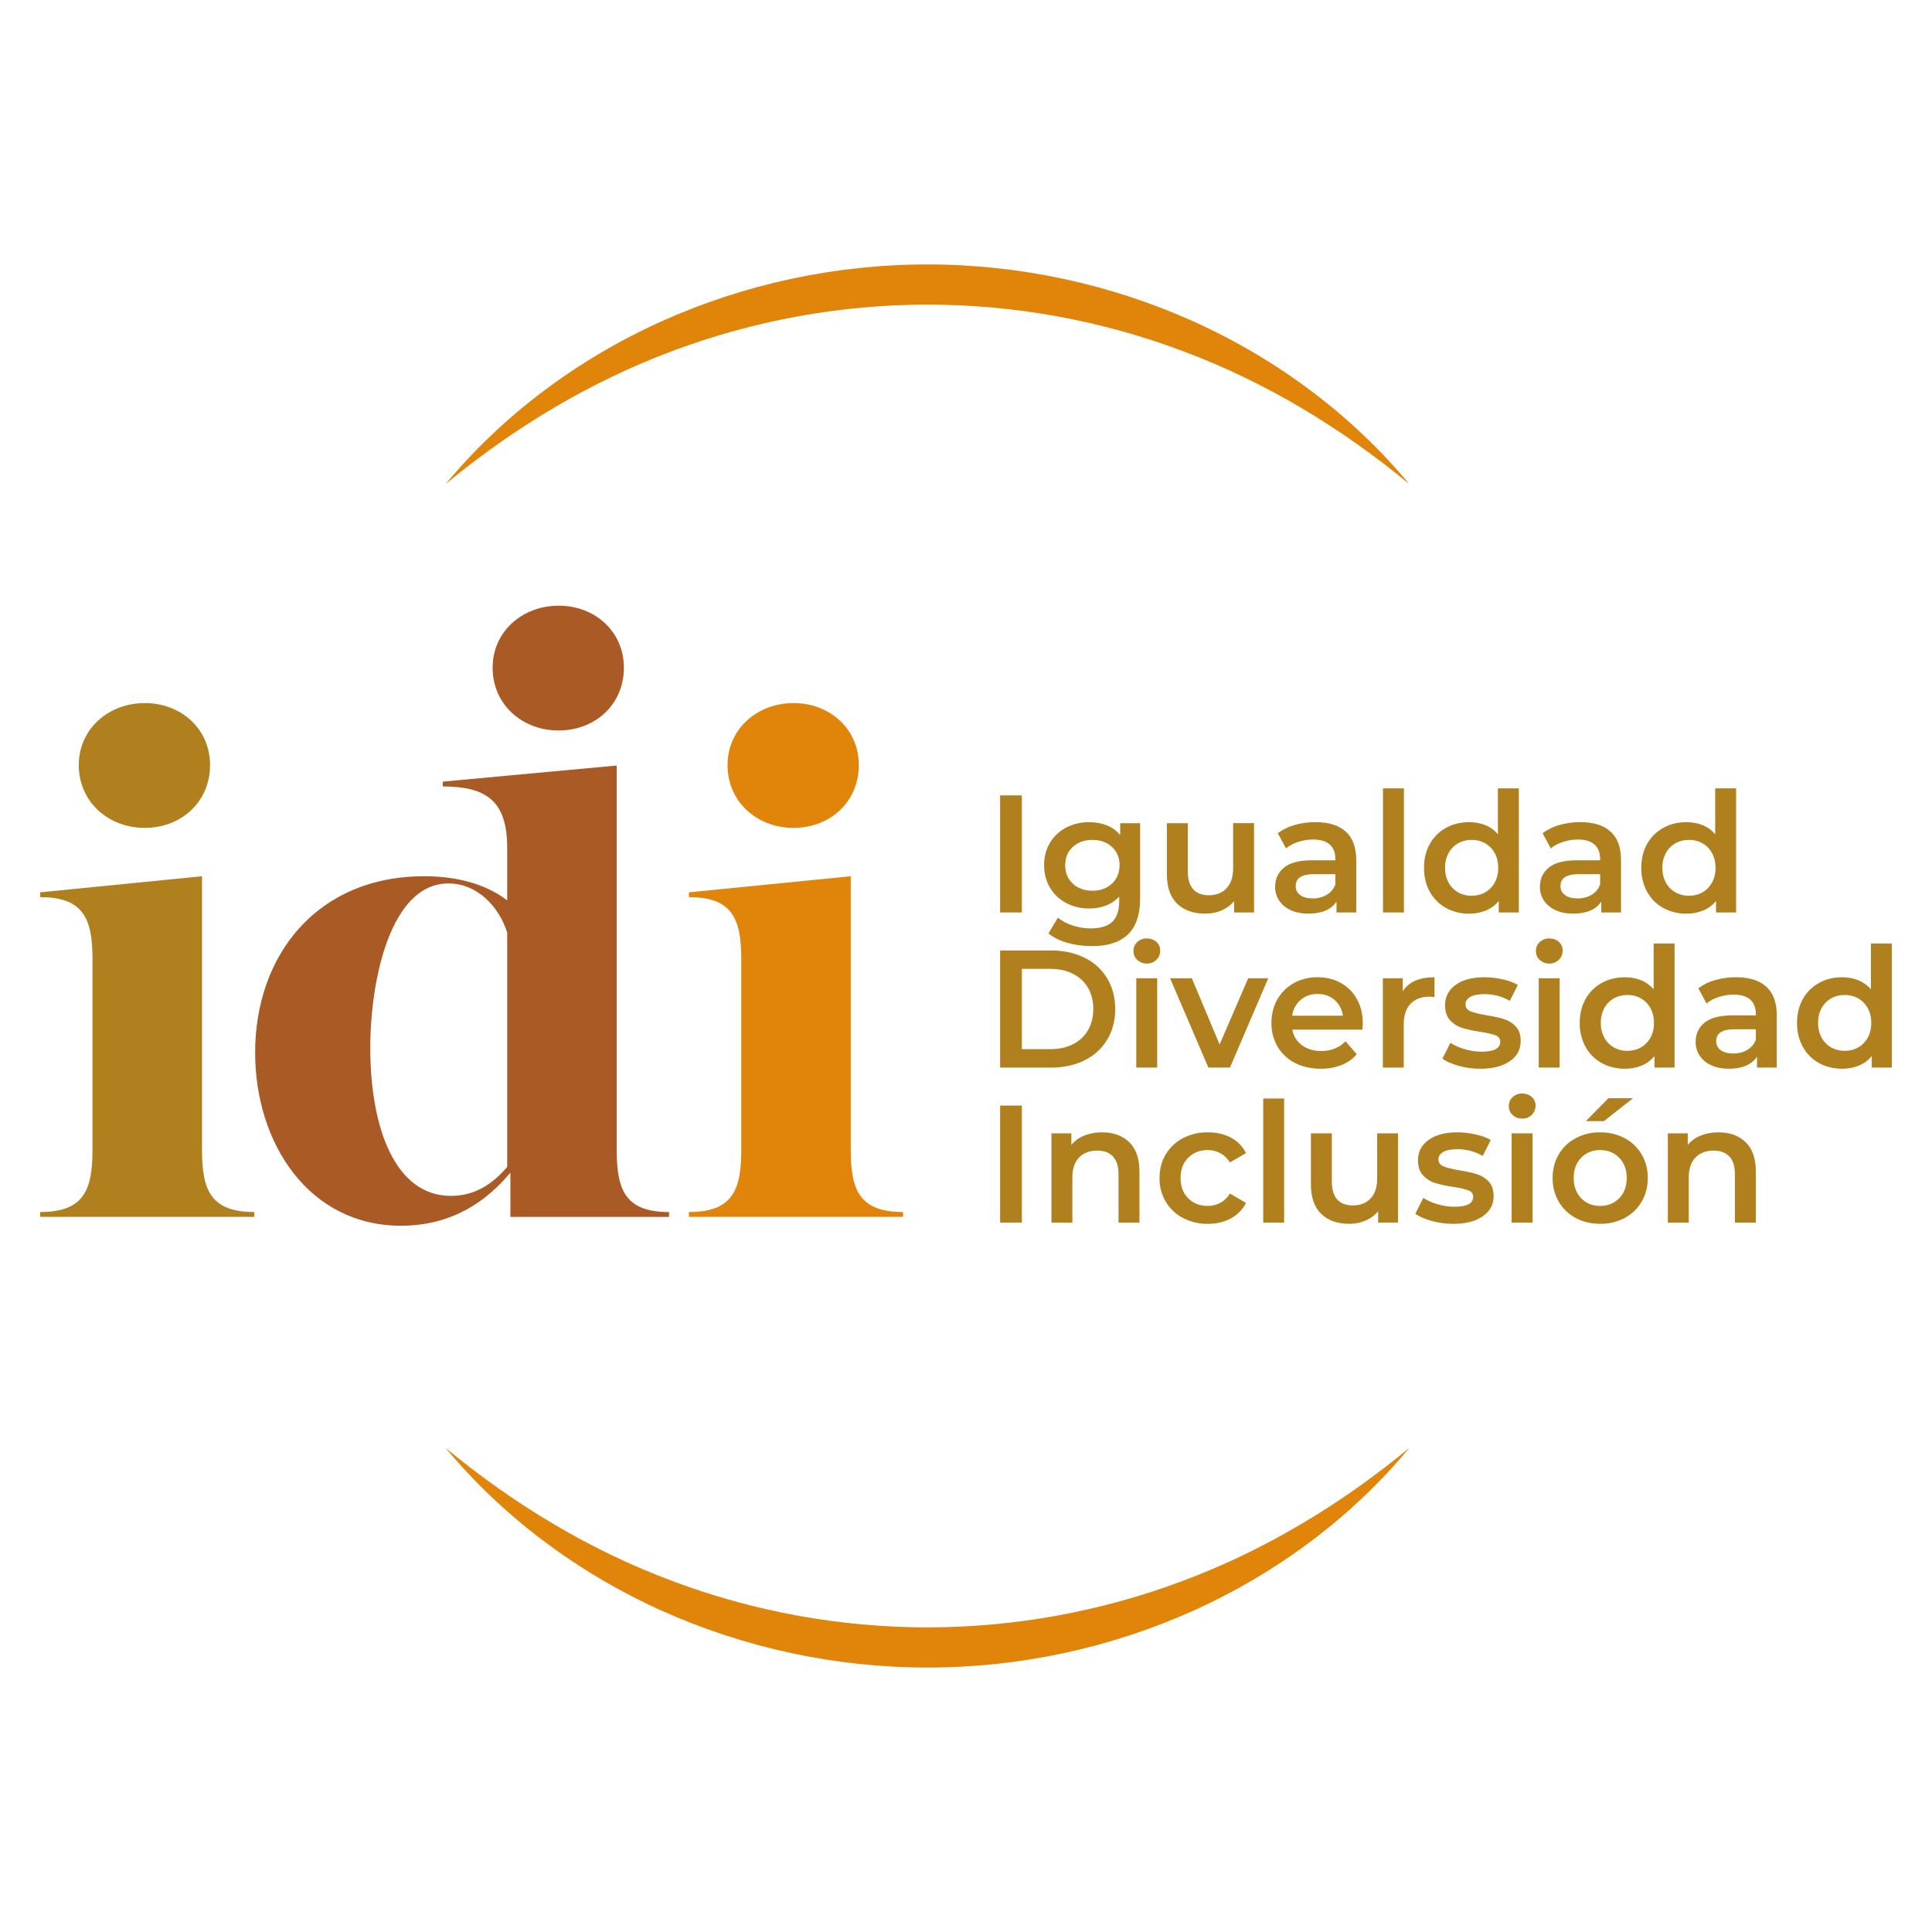
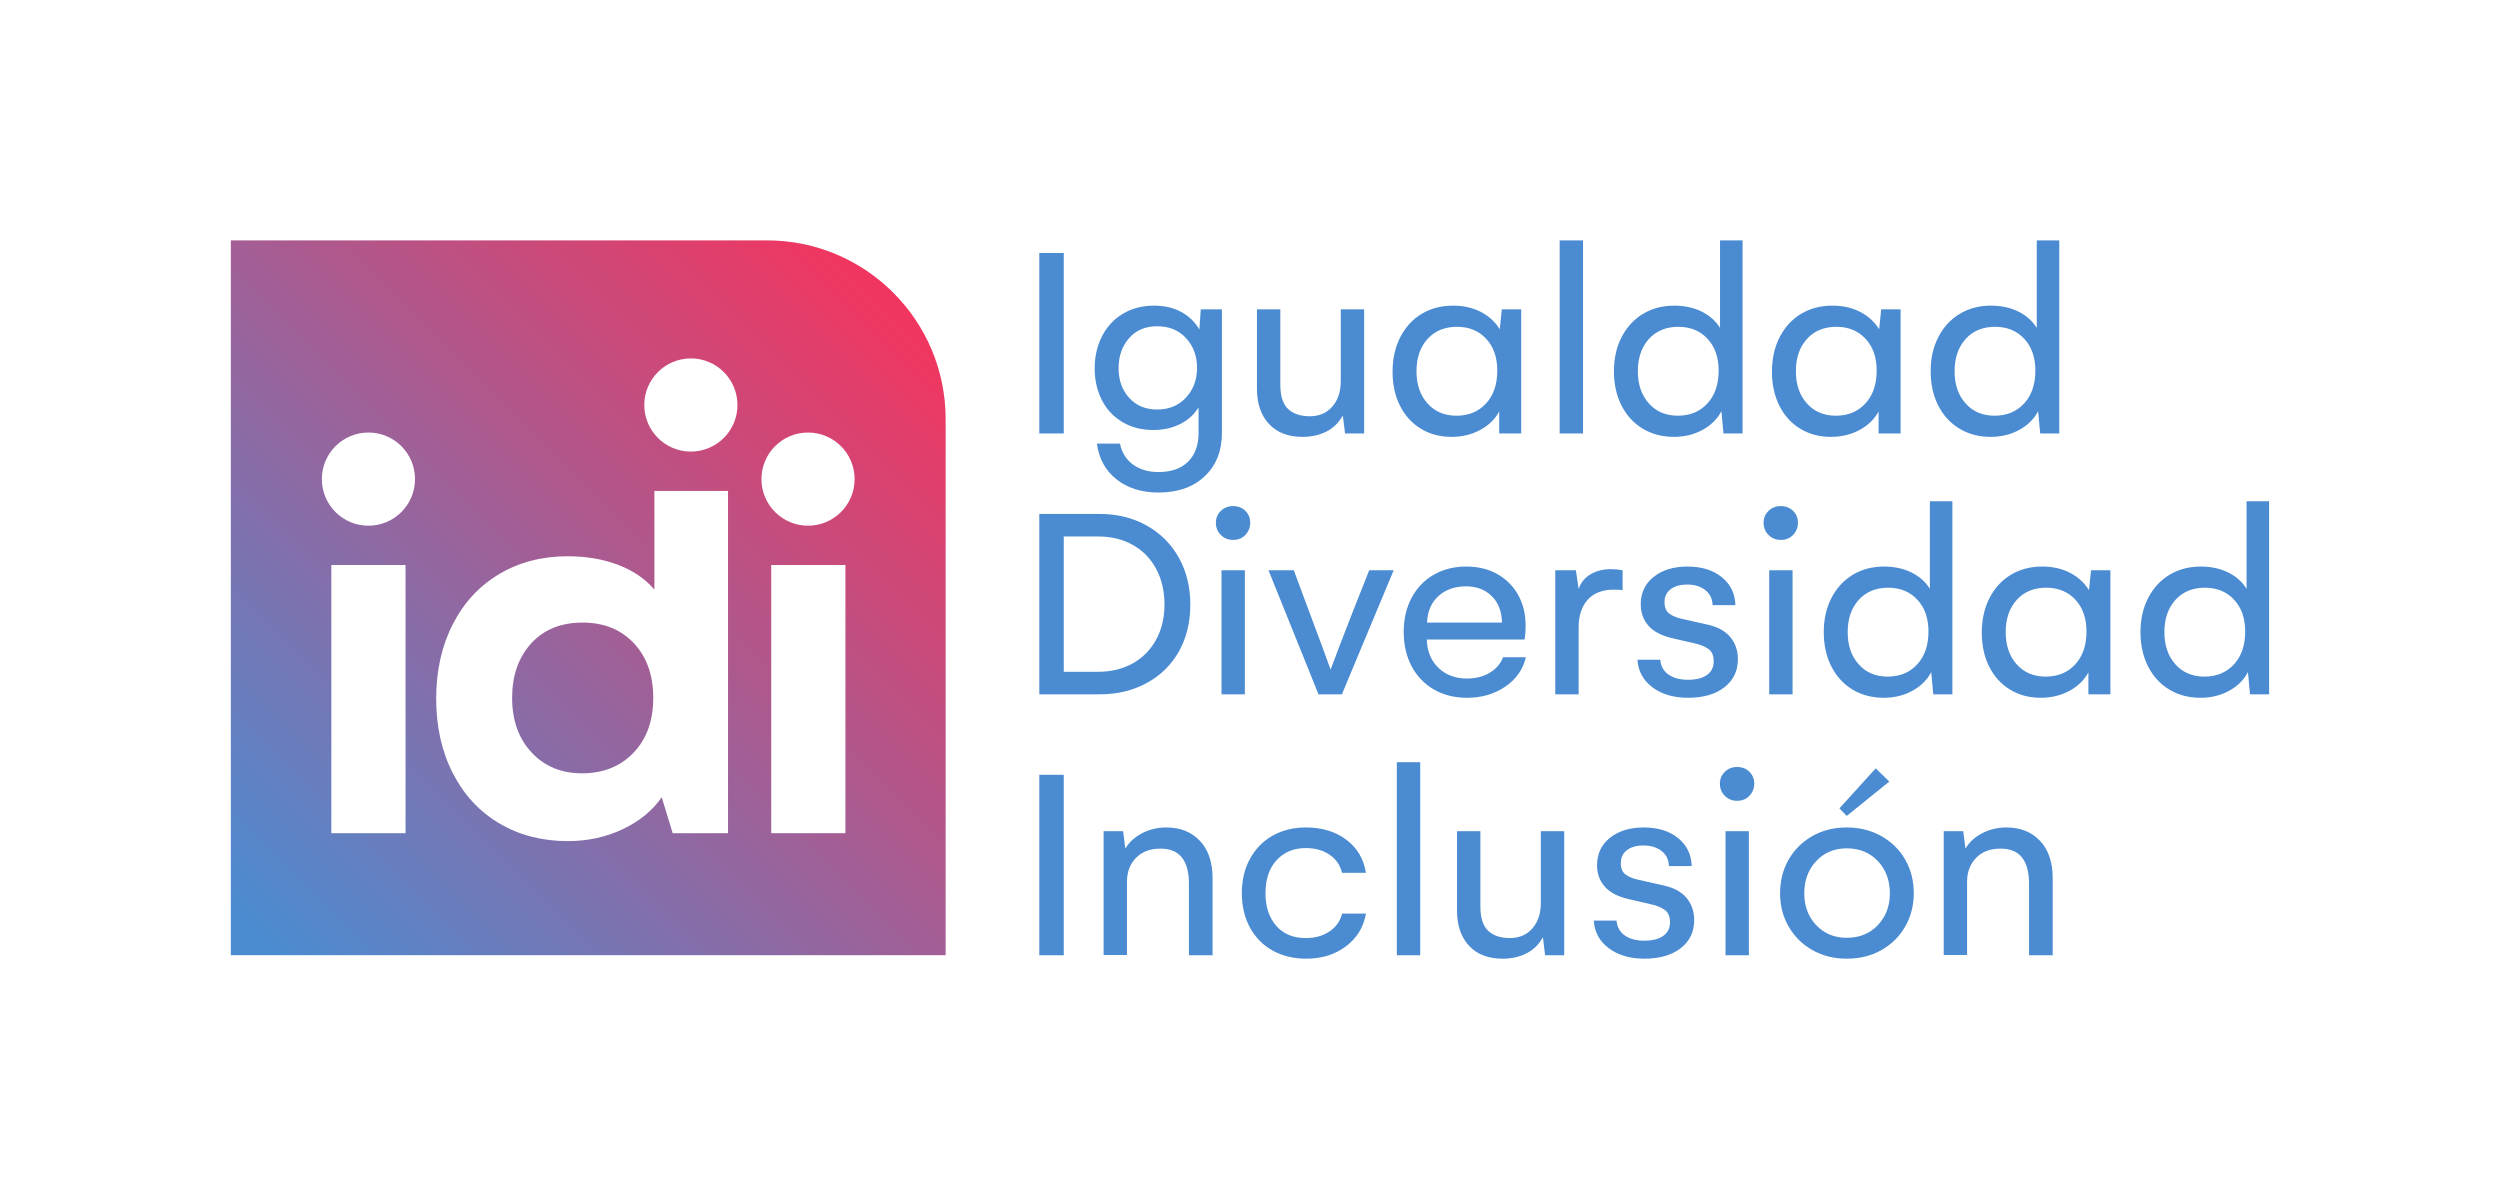
- <svg xmlns="http://www.w3.org/2000/svg" version="1.1" id="Layer_1" x="0" y="0" viewBox="0 0 1080 1080" xml:space="preserve" width="1080" height="1080">
-   <defs id="defs27" />
-   <style id="style2">
-     .st0{fill:#b0801e}.st1{fill:#aa5a24}.st2{fill:#e1850a}
-   </style>
-   <g id="g41" transform="translate(-410.295,0.345)">
-     <path class="st0" d="m 432.74,677.18 c 24.31,0 29.26,-12.15 29.26,-34.66 V 535.83 c 0,-22.51 -4.95,-34.66 -29.26,-34.66 v -2.7 l 90.48,-9 v 153.05 c 0,22.51 4.95,34.66 29.26,34.66 v 2.7 H 432.74 Z m 21.6,-249.84 c 0,-20.26 16.66,-34.66 36.91,-34.66 20.26,0 36.46,14.4 36.46,34.66 0,20.71 -16.21,35.11 -36.46,35.11 -20.25,0.01 -36.91,-14.4 -36.91,-35.11 z" id="path4" />
-     <path class="st1" d="m 552.92,588.05 c 0,-54.47 34.66,-98.58 94.53,-98.58 21.16,0 36.46,5.85 46.37,13.51 V 473.5 c 0,-26.11 -11.71,-34.21 -36.01,-34.21 v -2.7 l 97.23,-9 v 214.95 c 0,22.51 4.95,34.66 29.26,34.66 v 2.7 h -88.68 v -24.76 c -13.06,15.76 -32.41,29.71 -61.22,29.71 -51.31,-0.02 -81.48,-45.94 -81.48,-96.8 z m 140.9,63.92 v -131 c -4.5,-14.4 -16.66,-27.46 -32.86,-27.46 -32.41,0 -43.67,54.02 -43.67,91.83 0,45.92 14.4,82.83 45.02,82.83 13.96,0.01 23.86,-7.2 31.51,-16.2 z" id="path6" />
-     <path class="st2" d="m 795.4,677.18 c 24.31,0 29.26,-12.15 29.26,-34.66 V 535.83 c 0,-22.51 -4.95,-34.66 -29.26,-34.66 v -2.7 l 90.48,-9 v 153.05 c 0,22.51 4.95,34.66 29.26,34.66 v 2.7 H 795.4 Z M 817,427.34 c 0,-20.26 16.66,-34.66 36.91,-34.66 20.26,0 36.46,14.4 36.46,34.66 0,20.71 -16.21,35.11 -36.46,35.11 C 833.66,462.46 817,448.05 817,427.34 Z" id="path8" />
-     <path class="st0" d="m 969.37,444.28 h 12.15 v 65.46 h -12.15 z m 78.26,15.53 v 42.36 c 0,17.58 -8.98,26.37 -26.93,26.37 -4.8,0 -9.35,-0.61 -13.65,-1.82 -4.3,-1.22 -7.85,-2.98 -10.66,-5.28 l 5.24,-8.79 a 24.97,24.97 0 0 0 8.27,4.35 32.47,32.47 0 0 0 10.15,1.64 c 5.48,0 9.5,-1.25 12.06,-3.74 2.56,-2.49 3.83,-6.29 3.83,-11.41 v -2.62 a 19.3,19.3 0 0 1 -7.3,4.96 25.76,25.76 0 0 1 -9.44,1.68 c -4.74,0 -9.02,-1.01 -12.86,-3.04 a 22.79,22.79 0 0 1 -9.07,-8.56 c -2.21,-3.68 -3.32,-7.88 -3.32,-12.62 0,-4.74 1.11,-8.93 3.32,-12.58 a 22.55,22.55 0 0 1 9.07,-8.46 27.48,27.48 0 0 1 12.86,-2.99 c 3.61,0 6.9,0.59 9.86,1.78 a 18.12,18.12 0 0 1 7.43,5.42 v -6.64 h 11.14 z m -15.75,33.8 c 2.84,-2.65 4.26,-6.09 4.26,-10.33 0,-4.18 -1.42,-7.58 -4.26,-10.19 -2.84,-2.62 -6.47,-3.93 -10.89,-3.93 -4.49,0 -8.15,1.31 -10.99,3.93 -2.84,2.62 -4.26,6.02 -4.26,10.19 0,4.24 1.42,7.68 4.26,10.33 2.84,2.65 6.5,3.97 10.99,3.97 4.42,0 8.05,-1.32 10.89,-3.97 z m 79.43,-33.8 v 49.93 h -11.13 v -6.36 a 18.51,18.51 0 0 1 -7.01,5.19 22.5,22.5 0 0 1 -9.07,1.82 c -6.67,0 -11.92,-1.85 -15.76,-5.56 -3.83,-3.71 -5.75,-9.21 -5.75,-16.5 v -28.52 h 11.69 v 26.93 c 0,4.49 1.01,7.84 3.04,10.05 2.02,2.21 4.91,3.32 8.65,3.32 4.17,0 7.49,-1.29 9.96,-3.88 2.46,-2.59 3.69,-6.31 3.69,-11.18 V 459.8 h 11.69 z m 51.29,4.72 c 3.89,3.52 5.84,8.84 5.84,15.94 v 29.27 h -11.03 v -6.08 a 13.6,13.6 0 0 1 -6.12,5 c -2.65,1.15 -5.85,1.73 -9.58,1.73 -3.74,0 -7.01,-0.64 -9.82,-1.92 a 15.14,15.14 0 0 1 -6.5,-5.33 13.5,13.5 0 0 1 -2.29,-7.72 c 0,-4.49 1.67,-8.09 5,-10.8 3.33,-2.71 8.59,-4.07 15.76,-4.07 h 12.9 v -0.75 c 0,-3.49 -1.04,-6.17 -3.13,-8.04 -2.09,-1.87 -5.19,-2.81 -9.3,-2.81 -2.81,0 -5.57,0.44 -8.28,1.31 -2.71,0.87 -5,2.09 -6.87,3.65 l -4.58,-8.51 a 28.5,28.5 0 0 1 9.45,-4.58 42,42 0 0 1 11.69,-1.59 c 7.33,0.01 12.96,1.78 16.86,5.3 z m -10.66,35.34 a 10.96,10.96 0 0 0 4.82,-5.75 v -5.8 h -12.06 c -6.73,0 -10.1,2.21 -10.1,6.64 0,2.12 0.84,3.8 2.53,5.05 1.68,1.25 4.02,1.87 7.01,1.87 a 15,15 0 0 0 7.8,-2.01 z m 31.46,-59.51 h 11.69 v 69.38 h -11.69 z m 75.93,0 v 69.38 h -11.22 v -6.45 a 18.05,18.05 0 0 1 -7.15,5.33 24.26,24.26 0 0 1 -9.4,1.78 26.3,26.3 0 0 1 -12.95,-3.18 22.82,22.82 0 0 1 -9.02,-9.02 c -2.18,-3.89 -3.27,-8.37 -3.27,-13.42 0,-5.05 1.09,-9.51 3.27,-13.37 2.18,-3.86 5.19,-6.86 9.02,-8.98 3.83,-2.12 8.15,-3.18 12.95,-3.18 3.3,0 6.33,0.56 9.07,1.68 a 18.26,18.26 0 0 1 7.01,5.05 v -25.62 z m -18.8,58.11 a 13.9,13.9 0 0 0 5.33,-5.47 16.72,16.72 0 0 0 1.96,-8.23 c 0,-3.12 -0.66,-5.86 -1.96,-8.23 a 13.9,13.9 0 0 0 -5.33,-5.47 15.04,15.04 0 0 0 -7.58,-1.92 c -2.81,0 -5.33,0.64 -7.58,1.92 a 13.9,13.9 0 0 0 -5.33,5.47 16.72,16.72 0 0 0 -1.96,8.23 c 0,3.12 0.66,5.86 1.96,8.23 a 13.9,13.9 0 0 0 5.33,5.47 15.04,15.04 0 0 0 7.58,1.92 c 2.82,0 5.34,-0.64 7.58,-1.92 z m 70.09,-33.94 c 3.89,3.52 5.84,8.84 5.84,15.94 v 29.27 h -11.03 v -6.08 a 13.6,13.6 0 0 1 -6.12,5 c -2.65,1.15 -5.85,1.73 -9.58,1.73 -3.74,0 -7.01,-0.64 -9.82,-1.92 a 15.14,15.14 0 0 1 -6.5,-5.33 13.5,13.5 0 0 1 -2.29,-7.72 c 0,-4.49 1.67,-8.09 5,-10.8 3.33,-2.71 8.59,-4.07 15.76,-4.07 h 12.9 v -0.75 c 0,-3.49 -1.04,-6.17 -3.13,-8.04 -2.09,-1.87 -5.19,-2.81 -9.3,-2.81 -2.81,0 -5.57,0.44 -8.28,1.31 -2.71,0.87 -5,2.09 -6.87,3.65 l -4.58,-8.51 a 28.5,28.5 0 0 1 9.45,-4.58 42,42 0 0 1 11.69,-1.59 c 7.33,0.01 12.96,1.78 16.86,5.3 z m -10.66,35.34 a 10.96,10.96 0 0 0 4.82,-5.75 v -5.8 h -12.06 c -6.73,0 -10.1,2.21 -10.1,6.64 0,2.12 0.84,3.8 2.53,5.05 1.68,1.25 4.02,1.87 7.01,1.87 a 15,15 0 0 0 7.8,-2.01 z m 80.83,-59.51 v 69.38 h -11.22 v -6.45 a 18.05,18.05 0 0 1 -7.15,5.33 24.26,24.26 0 0 1 -9.4,1.78 26.3,26.3 0 0 1 -12.95,-3.18 22.82,22.82 0 0 1 -9.02,-9.02 c -2.18,-3.89 -3.27,-8.37 -3.27,-13.42 0,-5.05 1.09,-9.51 3.27,-13.37 2.18,-3.86 5.19,-6.86 9.02,-8.98 3.83,-2.12 8.15,-3.18 12.95,-3.18 3.3,0 6.33,0.56 9.07,1.68 a 18.26,18.26 0 0 1 7.01,5.05 V 440.36 Z M 1362,498.47 a 13.9,13.9 0 0 0 5.33,-5.47 16.72,16.72 0 0 0 1.96,-8.23 c 0,-3.12 -0.66,-5.86 -1.96,-8.23 a 13.9,13.9 0 0 0 -5.33,-5.47 15.04,15.04 0 0 0 -7.58,-1.92 c -2.81,0 -5.33,0.64 -7.58,1.92 a 13.9,13.9 0 0 0 -5.33,5.47 16.72,16.72 0 0 0 -1.96,8.23 c 0,3.12 0.66,5.86 1.96,8.23 a 13.9,13.9 0 0 0 5.33,5.47 15.04,15.04 0 0 0 7.58,1.92 c 2.81,0 5.33,-0.64 7.58,-1.92 z m -392.63,32.51 h 28.61 c 6.98,0 13.18,1.36 18.61,4.07 a 30.06,30.06 0 0 1 12.62,11.5 c 2.99,4.95 4.49,10.67 4.49,17.16 0,6.48 -1.5,12.2 -4.49,17.16 a 30.06,30.06 0 0 1 -12.62,11.5 c -5.42,2.71 -11.63,4.07 -18.61,4.07 h -28.61 z m 28.05,55.17 c 4.8,0 9.02,-0.92 12.67,-2.76 a 19.77,19.77 0 0 0 8.42,-7.86 c 1.96,-3.4 2.94,-7.34 2.94,-11.83 0,-4.49 -0.98,-8.43 -2.94,-11.83 a 19.77,19.77 0 0 0 -8.42,-7.86 c -3.65,-1.84 -7.87,-2.76 -12.67,-2.76 h -15.9 v 44.88 h 15.9 z m 48.62,-49.89 a 6.58,6.58 0 0 1 -2.15,-5 c 0,-1.99 0.72,-3.66 2.15,-5 a 7.5,7.5 0 0 1 5.33,-2.01 c 2.12,0 3.89,0.64 5.33,1.92 a 6.2,6.2 0 0 1 2.15,4.82 c 0,2.06 -0.7,3.79 -2.1,5.19 a 7.3,7.3 0 0 1 -5.38,2.1 7.57,7.57 0 0 1 -5.33,-2.02 z m -0.56,10.24 h 11.69 v 49.93 h -11.69 z m 73.78,0 -21.41,49.93 h -12.06 l -21.41,-49.93 h 12.16 l 15.52,37.03 15.99,-37.03 z m 52.64,28.71 h -39.18 a 13.54,13.54 0 0 0 5.38,8.74 c 2.9,2.15 6.5,3.22 10.8,3.22 5.49,0 10.01,-1.81 13.56,-5.42 l 6.26,7.2 a 21.02,21.02 0 0 1 -8.51,6.07 31,31 0 0 1 -11.59,2.06 c -5.49,0 -10.32,-1.09 -14.5,-3.27 a 23.55,23.55 0 0 1 -9.68,-9.12 25.7,25.7 0 0 1 -3.41,-13.23 c 0,-4.86 1.11,-9.24 3.32,-13.14 a 23.52,23.52 0 0 1 9.21,-9.11 26.9,26.9 0 0 1 13.28,-3.27 c 4.86,0 9.21,1.08 13.05,3.22 a 22.97,22.97 0 0 1 8.98,9.07 c 2.15,3.9 3.23,8.4 3.23,13.51 -0.01,0.82 -0.07,1.97 -0.2,3.47 z m -34.55,-16.6 a 13.94,13.94 0 0 0 -4.72,8.84 h 28.33 a 13.81,13.81 0 0 0 -4.58,-8.79 c -2.56,-2.24 -5.74,-3.37 -9.54,-3.37 -3.74,0 -6.9,1.11 -9.49,3.32 z m 74.85,-12.67 v 11.13 c -1,-0.19 -1.9,-0.28 -2.71,-0.28 -4.55,0 -8.1,1.33 -10.66,3.97 -2.56,2.65 -3.83,6.47 -3.83,11.46 v 24.22 h -11.69 V 546.5 h 11.13 v 7.29 c 3.36,-5.24 9.28,-7.85 17.76,-7.85 z m 13.65,49.56 c -3.87,-1.06 -6.95,-2.4 -9.26,-4.02 l 4.49,-8.89 c 2.24,1.5 4.94,2.7 8.09,3.6 a 33.4,33.4 0 0 0 9.3,1.36 c 6.98,0 10.47,-1.84 10.47,-5.52 0,-1.74 -0.89,-2.96 -2.66,-3.64 -1.78,-0.69 -4.63,-1.34 -8.56,-1.96 -4.11,-0.62 -7.47,-1.34 -10.05,-2.15 -2.58,-0.81 -4.83,-2.23 -6.73,-4.25 -1.9,-2.03 -2.85,-4.85 -2.85,-8.46 0,-4.74 1.98,-8.53 5.94,-11.37 3.96,-2.84 9.3,-4.25 16.04,-4.25 3.43,0 6.86,0.39 10.29,1.17 3.43,0.78 6.23,1.82 8.42,3.13 l -4.49,8.88 a 27.73,27.73 0 0 0 -14.31,-3.74 c -3.43,0 -6.03,0.51 -7.81,1.54 -1.78,1.03 -2.66,2.39 -2.66,4.07 0,1.87 0.95,3.2 2.85,3.98 1.9,0.78 4.85,1.52 8.84,2.2 3.99,0.62 7.26,1.34 9.82,2.15 2.56,0.81 4.75,2.18 6.59,4.11 1.84,1.93 2.76,4.68 2.76,8.23 0,4.68 -2.03,8.42 -6.08,11.22 -4.05,2.81 -9.57,4.21 -16.55,4.21 a 45.2,45.2 0 0 1 -11.89,-1.6 z m 45.17,-59.24 a 6.58,6.58 0 0 1 -2.15,-5 c 0,-1.99 0.72,-3.66 2.15,-5 a 7.5,7.5 0 0 1 5.33,-2.01 c 2.12,0 3.89,0.64 5.33,1.92 a 6.2,6.2 0 0 1 2.15,4.82 c 0,2.06 -0.7,3.79 -2.1,5.19 a 7.3,7.3 0 0 1 -5.38,2.1 7.55,7.55 0 0 1 -5.33,-2.02 z m -0.56,10.24 h 11.69 v 49.93 h -11.69 z m 75.92,-19.45 v 69.38 h -11.22 v -6.45 a 18.05,18.05 0 0 1 -7.15,5.33 24.26,24.26 0 0 1 -9.4,1.78 c -4.8,0 -9.12,-1.06 -12.95,-3.18 -3.83,-2.12 -6.84,-5.12 -9.02,-9.02 a 27.03,27.03 0 0 1 -3.27,-13.42 c 0,-5.05 1.09,-9.5 3.27,-13.37 2.18,-3.86 5.19,-6.85 9.02,-8.97 3.83,-2.12 8.15,-3.18 12.95,-3.18 3.3,0 6.33,0.56 9.07,1.68 a 18.36,18.36 0 0 1 7.01,5.05 v -25.62 h 11.69 z m -18.79,58.11 a 13.9,13.9 0 0 0 5.33,-5.47 c 1.31,-2.37 1.96,-5.11 1.96,-8.23 0,-3.12 -0.66,-5.86 -1.96,-8.23 a 13.9,13.9 0 0 0 -5.33,-5.47 15.03,15.03 0 0 0 -7.58,-1.91 c -2.81,0 -5.33,0.64 -7.58,1.91 a 13.9,13.9 0 0 0 -5.33,5.47 c -1.31,2.37 -1.96,5.11 -1.96,8.23 0,3.12 0.66,5.86 1.96,8.23 a 13.9,13.9 0 0 0 5.33,5.47 15.04,15.04 0 0 0 7.58,1.92 c 2.81,0 5.33,-0.64 7.58,-1.92 z m 70.08,-33.94 c 3.89,3.53 5.84,8.84 5.84,15.94 v 29.27 h -11.03 v -6.07 a 13.6,13.6 0 0 1 -6.12,5 c -2.65,1.15 -5.85,1.73 -9.58,1.73 -3.74,0 -7.01,-0.64 -9.82,-1.92 a 15.14,15.14 0 0 1 -6.5,-5.33 13.5,13.5 0 0 1 -2.29,-7.72 c 0,-4.49 1.67,-8.09 5,-10.8 3.33,-2.71 8.59,-4.07 15.76,-4.07 h 12.9 v -0.75 c 0,-3.49 -1.04,-6.17 -3.13,-8.04 -2.09,-1.87 -5.19,-2.81 -9.3,-2.81 -2.81,0 -5.57,0.44 -8.28,1.31 -2.71,0.87 -5,2.09 -6.87,3.65 l -4.58,-8.51 a 28.3,28.3 0 0 1 9.45,-4.58 42,42 0 0 1 11.69,-1.59 c 7.34,0.01 12.97,1.77 16.86,5.29 z m -10.66,35.35 a 10.92,10.92 0 0 0 4.82,-5.75 v -5.8 h -12.06 c -6.73,0 -10.1,2.21 -10.1,6.63 0,2.12 0.84,3.8 2.53,5.05 1.68,1.25 4.02,1.87 7.01,1.87 2.93,0.01 5.53,-0.66 7.8,-2 z m 80.84,-59.52 v 69.38 h -11.22 v -6.45 a 18.05,18.05 0 0 1 -7.15,5.33 24.26,24.26 0 0 1 -9.4,1.78 c -4.8,0 -9.12,-1.06 -12.95,-3.18 -3.83,-2.12 -6.84,-5.12 -9.02,-9.02 a 27.03,27.03 0 0 1 -3.27,-13.42 c 0,-5.05 1.09,-9.5 3.27,-13.37 2.18,-3.86 5.19,-6.85 9.02,-8.97 3.83,-2.12 8.15,-3.18 12.95,-3.18 3.3,0 6.33,0.56 9.07,1.68 a 18.36,18.36 0 0 1 7.01,5.05 v -25.62 h 11.69 z m -18.79,58.11 a 13.9,13.9 0 0 0 5.33,-5.47 c 1.31,-2.37 1.96,-5.11 1.96,-8.23 0,-3.12 -0.66,-5.86 -1.96,-8.23 a 13.9,13.9 0 0 0 -5.33,-5.47 c -2.25,-1.28 -4.77,-1.91 -7.58,-1.91 -2.81,0 -5.33,0.64 -7.58,1.91 a 13.9,13.9 0 0 0 -5.33,5.47 c -1.31,2.37 -1.96,5.11 -1.96,8.23 0,3.12 0.66,5.86 1.96,8.23 a 13.9,13.9 0 0 0 5.33,5.47 c 2.25,1.28 4.77,1.92 7.58,1.92 2.81,0 5.33,-0.64 7.58,-1.92 z m -479.69,32.51 h 12.15 v 65.45 h -12.15 z m 72.18,20.48 c 3.8,3.68 5.7,9.13 5.7,16.37 v 28.61 h -11.69 v -27.11 c 0,-4.36 -1.03,-7.65 -3.09,-9.86 -2.06,-2.21 -4.99,-3.32 -8.79,-3.32 -4.3,0 -7.7,1.3 -10.19,3.88 -2.49,2.59 -3.74,6.31 -3.74,11.18 v 25.24 h -11.69 v -49.93 h 11.13 v 6.45 a 18.27,18.27 0 0 1 7.29,-5.24 26.32,26.32 0 0 1 9.91,-1.78 c 6.31,-0.01 11.36,1.83 15.16,5.51 z m 30.02,42.36 a 24.05,24.05 0 0 1 -9.63,-9.12 25.44,25.44 0 0 1 -3.46,-13.23 c 0,-4.92 1.15,-9.32 3.46,-13.18 a 24.2,24.2 0 0 1 9.58,-9.07 29.2,29.2 0 0 1 13.98,-3.27 c 4.92,0 9.24,1 12.95,2.99 3.71,2 6.5,4.86 8.37,8.6 l -8.98,5.24 c -1.43,-2.3 -3.22,-4.03 -5.38,-5.19 -2.16,-1.16 -4.51,-1.73 -7.06,-1.73 -4.36,0 -7.98,1.42 -10.85,4.25 -2.87,2.84 -4.3,6.63 -4.3,11.36 0,4.74 1.42,8.53 4.26,11.36 2.84,2.84 6.47,4.26 10.89,4.26 2.56,0 4.91,-0.57 7.06,-1.73 2.15,-1.16 3.94,-2.88 5.38,-5.19 l 8.98,5.24 c -1.93,3.74 -4.75,6.63 -8.46,8.65 -3.71,2.02 -7.99,3.04 -12.86,3.04 a 29.38,29.38 0 0 1 -13.93,-3.28 z m 44.88,-66.77 h 11.69 v 69.38 h -11.69 z m 75.37,19.45 v 49.93 h -11.13 v -6.36 a 18.51,18.51 0 0 1 -7.01,5.19 22.51,22.51 0 0 1 -9.07,1.83 c -6.67,0 -11.92,-1.86 -15.76,-5.56 -3.83,-3.71 -5.75,-9.21 -5.75,-16.5 V 633.2 h 11.69 v 26.93 c 0,4.49 1.01,7.84 3.04,10.05 2.02,2.21 4.91,3.32 8.65,3.32 4.17,0 7.49,-1.29 9.96,-3.88 2.47,-2.59 3.7,-6.31 3.7,-11.18 v -25.25 z m 18.89,49 c -3.87,-1.06 -6.95,-2.4 -9.26,-4.02 l 4.49,-8.89 c 2.24,1.5 4.94,2.7 8.09,3.6 a 33.4,33.4 0 0 0 9.3,1.36 c 6.98,0 10.47,-1.84 10.47,-5.52 0,-1.74 -0.89,-2.96 -2.66,-3.64 -1.77,-0.68 -4.63,-1.34 -8.56,-1.96 a 68.91,68.91 0 0 1 -10.05,-2.15 15.44,15.44 0 0 1 -6.73,-4.25 c -1.9,-2.03 -2.85,-4.85 -2.85,-8.46 0,-4.74 1.98,-8.53 5.94,-11.37 3.96,-2.84 9.3,-4.25 16.04,-4.25 3.43,0 6.86,0.39 10.29,1.17 3.43,0.78 6.23,1.82 8.42,3.13 l -4.49,8.88 a 27.72,27.72 0 0 0 -14.3,-3.74 c -3.43,0 -6.03,0.51 -7.81,1.54 -1.78,1.03 -2.66,2.39 -2.66,4.07 0,1.87 0.95,3.2 2.85,3.98 1.9,0.78 4.85,1.52 8.84,2.2 3.99,0.62 7.26,1.34 9.82,2.15 2.56,0.81 4.75,2.18 6.59,4.11 1.84,1.93 2.76,4.68 2.76,8.23 0,4.68 -2.03,8.42 -6.08,11.22 -4.05,2.81 -9.57,4.21 -16.55,4.21 a 45.11,45.11 0 0 1 -11.9,-1.6 z m 45.16,-59.24 a 6.58,6.58 0 0 1 -2.15,-5 c 0,-1.99 0.72,-3.66 2.15,-5 a 7.5,7.5 0 0 1 5.33,-2.01 c 2.12,0 3.89,0.64 5.33,1.91 a 6.2,6.2 0 0 1 2.15,4.82 c 0,2.06 -0.7,3.79 -2.1,5.19 a 7.3,7.3 0 0 1 -5.38,2.1 c -2.12,0 -3.9,-0.66 -5.33,-2.01 z m -0.56,10.24 H 1267 v 49.93 h -11.69 z m 35.81,47.32 a 23.8,23.8 0 0 1 -9.49,-9.12 25.7,25.7 0 0 1 -3.41,-13.23 c 0,-4.92 1.14,-9.32 3.41,-13.18 a 23.95,23.95 0 0 1 9.49,-9.07 28.33,28.33 0 0 1 13.65,-3.27 c 5.11,0 9.69,1.09 13.74,3.27 a 23.95,23.95 0 0 1 9.49,9.07 25.43,25.43 0 0 1 3.41,13.18 c 0,4.93 -1.14,9.34 -3.41,13.23 a 23.8,23.8 0 0 1 -9.49,9.12 28.52,28.52 0 0 1 -13.74,3.27 c -5.04,0 -9.6,-1.09 -13.65,-3.27 z m 24.31,-11.04 c 2.81,-2.87 4.21,-6.64 4.21,-11.32 0,-4.68 -1.4,-8.45 -4.21,-11.31 -2.81,-2.87 -6.36,-4.3 -10.66,-4.3 -4.3,0 -7.84,1.43 -10.61,4.3 -2.77,2.86 -4.16,6.63 -4.16,11.31 0,4.68 1.39,8.45 4.16,11.32 2.77,2.87 6.31,4.3 10.61,4.3 4.3,0 7.86,-1.43 10.66,-4.3 z m -5.98,-55.92 h 13.74 l -16.27,12.81 h -10.1 z m 76.67,24.6 c 3.8,3.68 5.7,9.13 5.7,16.37 v 28.61 h -11.69 v -27.11 c 0,-4.36 -1.03,-7.65 -3.09,-9.86 -2.06,-2.21 -4.99,-3.32 -8.79,-3.32 -4.3,0 -7.7,1.3 -10.19,3.88 -2.49,2.59 -3.74,6.31 -3.74,11.18 v 25.24 h -11.69 v -49.93 h 11.13 v 6.45 a 18.27,18.27 0 0 1 7.29,-5.24 26.32,26.32 0 0 1 9.91,-1.78 c 6.31,-0.01 11.36,1.83 15.16,5.51 z" id="path10" />
-     <g id="g14">
-       <path class="st1" d="m 685.68,372.9 c 0,-20.26 16.66,-34.66 36.91,-34.66 20.26,0 36.46,14.4 36.46,34.66 0,20.71 -16.21,35.11 -36.46,35.11 -20.26,0 -36.91,-14.4 -36.91,-35.11 z" id="path12" />
-     </g>
-     <g id="g18">
-       <path class="st2" d="m 659.38,809.03 c 38.55,31.93 81.22,57.47 126.93,74.49 a 406.06,406.06 0 0 0 142.44,25.86 c 48.41,-0.04 96.8,-8.77 142.43,-25.89 45.71,-17.03 88.37,-42.55 126.94,-74.46 -31.98,38.6 -73.7,69.73 -120.2,90.77 A 362.46,362.46 0 0 1 928.74,931.82 363.04,363.04 0 0 1 779.58,899.77 C 733.1,878.73 691.38,847.6 659.38,809.03 Z" id="path16" />
-     </g>
-     <g id="g22">
-       <path class="st2" d="M 1198.12,270.29 C 1159.57,238.36 1116.9,212.82 1071.19,195.8 A 406.3,406.3 0 0 0 928.75,169.93 c -48.41,0.04 -96.8,8.77 -142.43,25.89 -45.71,17.03 -88.37,42.55 -126.94,74.46 31.98,-38.6 73.7,-69.73 120.2,-90.77 a 362.46,362.46 0 0 1 149.18,-32.02 363.04,363.04 0 0 1 149.16,32.05 c 46.49,21.05 88.2,52.17 120.2,90.75 z" id="path20" />
-     </g>
+ <svg xmlns="http://www.w3.org/2000/svg" xml:space="preserve" width="1440" height="690.64">
+   <defs>
+     <linearGradient x1="0" y1="0" x2="1" y2="0" gradientUnits="userSpaceOnUse" gradientTransform="scale(3836.73 -3836.73) rotate(-45 -.22 -.497)" spreadMethod="pad" id="b">
+       <stop style="stop-opacity:1;stop-color:#4b8cd1" offset="0" />
+       <stop style="stop-opacity:1;stop-color:#4b8cd1" offset="0" />
+       <stop style="stop-opacity:1;stop-color:#f03660" offset="1" />
+     </linearGradient>
+     <linearGradient x1="0" y1="0" x2="1" y2="0" gradientUnits="userSpaceOnUse" gradientTransform="scale(3836.73 -3836.73) rotate(-45 -.13 -.534)" spreadMethod="pad" id="d">
+       <stop style="stop-opacity:1;stop-color:#4b8cd1" offset="0" />
+       <stop style="stop-opacity:1;stop-color:#4b8cd1" offset="0" />
+       <stop style="stop-opacity:1;stop-color:#f03660" offset="1" />
+     </linearGradient>
+     <clipPath clipPathUnits="userSpaceOnUse" id="a">
+       <path d="M3490.78 2908.86c-111.15 0-201.25 90.1-201.25 201.25s90.1 201.25 201.25 201.25 201.25-90.1 201.25-201.25-90.1-201.25-201.25-201.25zm161.55-1328.51h-320.57v1158.62h320.57zm-667.69 1648.7c-111.14 0-201.25 90.1-201.25 201.25s90.11 201.25 201.25 201.25c111.15 0 201.25-90.1 201.25-201.25s-90.1-201.25-201.25-201.25zm160.52-1648.7h-238.97l-47.53 155.24c-39.56-57.23-95.51-103.08-167.86-137.57-72.37-34.5-151.88-51.75-238.53-51.75-110.24 0-208.48 25.46-294.71 76.36-86.26 50.9-153.35 123.25-201.31 217.09-47.96 93.8-71.94 201.3-71.94 322.46 0 120.32 23.98 227.37 71.94 321.21 47.96 93.81 115.05 166.17 201.31 217.08 86.23 50.91 184.47 76.37 294.71 76.37 80.76 0 153.54-12.43 218.34-37.24 64.78-24.83 116.94-60.39 156.5-106.65v426.21h318.05zM1591.7 2908.86c-111.14 0-201.25 90.1-201.25 201.25s90.11 201.25 201.25 201.25c111.15 0 201.25-90.1 201.25-201.25s-90.1-201.25-201.25-201.25zm160.29-1328.51h-320.57v1158.62h320.57zm1561.27 2561.14H997.207V1053.43H4085.27v2316.04c0 426.37-345.64 772.02-772.01 772.02z" />
+     </clipPath>
+     <clipPath clipPathUnits="userSpaceOnUse" id="c">
+       <path d="M2516.63 2490.33c-93.4 0-167.46-30.09-222.14-90.24-54.7-60.17-82.03-138.64-82.03-235.38 0-96.77 27.96-175.24 83.93-235.38 55.94-60.17 128.52-90.25 217.72-90.25 91.7 0 165.96 29.67 222.76 88.99 56.79 59.31 85.19 138.19 85.19 236.64 0 98.44-27.99 177.32-83.93 236.65-55.97 59.31-129.8 88.97-221.5 88.97z" />
+     </clipPath>
+   </defs>
+   <path d="M4489.9 3307.44v779.42h105.66v-779.42H4489.9M5123.58 3462.39c31.85 34.41 47.79 77.15 47.79 128.2 0 51.05-15.74 93.79-47.19 128.23-31.46 34.42-73.12 51.65-124.95 51.65-51.06 0-91.63-17.23-121.69-51.65-30.09-34.44-45.12-77.59-45.12-129.4 0-51.85 15.23-94.6 45.7-128.24 30.46-33.64 70.83-50.44 121.11-50.44 51.05 0 92.48 17.2 124.35 51.65zm155.23 381.09v-533.66c0-77.96-24.73-140.39-74.19-187.29-49.47-46.89-115.97-70.36-199.46-70.36-72.83 0-133.18 18.82-181.06 56.41-47.88 37.59-76.37 89.24-85.48 154.94h99.74c7.9-38.79 26.71-68.95 56.38-90.54 29.69-21.56 66.5-32.34 110.42-32.34 55.01 0 97.55 15.03 127.63 45.09 30.07 30.09 45.12 70.67 45.12 121.71v112.77c-18.61-30.86-45.04-54.89-79.27-72.1-34.22-17.21-73.1-25.84-116.63-25.84-50.26 0-94.68 11.48-133.27 34.44-38.58 22.93-68.17 54.7-88.75 95.27-20.58 40.57-30.87 85.99-30.87 136.23 0 51.05 10.49 97.28 31.46 138.62 20.97 41.37 50.95 73.8 89.95 97.37 38.96 23.53 83.98 35.31 135.04 35.31 44.72 0 83.89-9.1 117.53-27.31s59.76-43.55 78.36-75.98l5.94 87.26h91.41M5893.23 3843.48v-536.04h-82.51l-9.51 77.76c-17.02-30.86-40.57-54.03-70.64-69.46-30.08-15.43-64.51-23.13-103.29-23.13-62.53 0-111.01 18.68-145.43 56.1-34.43 37.39-51.66 87.73-51.66 151.06v343.71h100.92v-324.73c0-49.47 11.18-84.68 33.55-105.64 22.34-20.98 53.72-31.46 94.09-31.46 40.35 0 72.72 13.96 97.06 41.84 24.33 27.92 36.49 65.01 36.49 111.3v308.69h100.93M6419.77 3436.85c32.43 35.21 48.66 82.51 48.66 141.89 0 57.37-16.02 103.27-48.08 137.71-32.05 34.41-74.01 51.65-125.85 51.65-53.42 0-95.97-17.61-127.63-52.86-31.67-35.21-47.48-81.51-47.48-138.88 0-57.41 15.81-103.8 47.48-139.21 31.66-35.42 73.41-53.12 125.26-53.12 52.64 0 95.18 17.61 127.64 52.82zm151.96 406.63v-536.04h-94.98v94.96c-17.81-33.24-45.12-59.85-81.93-79.83-36.8-19.98-78.36-29.96-124.64-29.96-49.49 0-93.5 11.78-132.09 35.31-38.58 23.54-68.56 56.58-89.93 99.12-21.37 42.54-32.07 91.51-32.07 146.95 0 56.57 11.18 106.54 33.54 149.89 22.36 43.31 53.14 76.75 92.32 100.32 39.18 23.53 84.29 35.31 135.33 35.31 45.51 0 85.7-9.1 120.52-27.31 34.82-18.21 61.93-43.15 81.33-74.78l8.9 86.06h83.7M6737.94 4141.49h100.93v-834.05h-100.93v834.05M7376.07 3436.85c32.44 35.21 48.68 82.51 48.68 141.89 0 57.37-16.02 103.27-48.09 137.71-32.05 34.41-74.01 51.65-125.84 51.65-53.43 0-95.97-17.61-127.64-52.86-31.67-35.21-47.48-81.51-47.48-138.88 0-57.41 15.81-103.8 47.48-139.21 31.67-35.42 73.41-53.12 125.26-53.12 52.63 0 95.18 17.61 127.63 52.82zm151.97 704.64v-834.05h-82.51l-8.9 96.17c-17.02-33.24-43.94-60.05-80.74-80.44-36.81-20.38-78.36-30.56-124.66-30.56-50.27 0-94.97 11.78-134.16 35.31-39.18 23.54-69.76 56.78-91.71 99.72-21.96 42.95-32.96 92.52-32.96 148.72 0 55.8 11.18 105.14 33.55 148.09 22.35 42.95 53.13 76.18 92.31 99.75 39.18 23.53 83.89 35.31 134.16 35.31 44.71 0 84.29-8.53 118.71-25.54 34.44-17 60.94-40.57 79.55-70.63v378.15h97.36M8058.74 3436.85c32.43 35.21 48.67 82.51 48.67 141.89 0 57.37-16.01 103.27-48.08 137.71-32.06 34.41-74.01 51.65-125.84 51.65-53.43 0-95.97-17.61-127.64-52.86-31.66-35.21-47.48-81.51-47.48-138.88 0-57.41 15.82-103.8 47.48-139.21 31.67-35.42 73.41-53.12 125.25-53.12 52.64 0 95.19 17.61 127.64 52.82zm151.97 406.63v-536.04h-94.98v94.96c-17.81-33.24-45.13-59.85-81.92-79.83-36.81-19.98-78.37-29.96-124.66-29.96-49.47 0-93.49 11.78-132.09 35.31-38.57 23.54-68.54 56.58-89.92 99.12-21.37 42.54-32.07 91.51-32.07 146.95 0 56.57 11.18 106.54 33.54 149.89 22.37 43.31 53.14 76.75 92.32 100.32 39.18 23.53 84.28 35.31 135.33 35.31 45.51 0 85.69-9.1 120.53-27.31 34.8-18.21 61.92-43.15 81.31-74.78l8.91 86.06h83.7M8744.37 3436.85c32.44 35.21 48.67 82.51 48.67 141.89 0 57.37-16.02 103.27-48.08 137.71-32.05 34.41-74.01 51.65-125.85 51.65-53.42 0-95.97-17.61-127.63-52.86-31.67-35.21-47.48-81.51-47.48-138.88 0-57.41 15.81-103.8 47.48-139.21 31.66-35.42 73.41-53.12 125.26-53.12 52.63 0 95.18 17.61 127.63 52.82zm151.97 704.64v-834.05h-82.51l-8.91 96.17c-17.02-33.24-43.93-60.05-80.73-80.44-36.81-20.38-78.36-30.56-124.66-30.56-50.27 0-94.98 11.78-134.16 35.31-39.18 23.54-69.76 56.78-91.72 99.72-21.95 42.95-32.95 92.52-32.95 148.72 0 55.8 11.18 105.14 33.54 148.09s53.14 76.18 92.32 99.75c39.18 23.53 83.89 35.31 134.16 35.31 44.71 0 84.29-8.53 118.71-25.54 34.43-17 60.94-40.57 79.55-70.63v378.15h97.36M4893.86 2314.16c43.33 24.34 76.97 58.57 100.92 102.69 23.93 44.13 35.91 94.5 35.91 151.07 0 58.17-11.98 109.62-35.91 154.35-23.95 44.71-57.59 79.26-100.92 103.59s-93.69 36.52-151.07 36.52h-147.23v-584.74h147.23c57.38 0 107.74 12.18 151.07 36.52zm59.36 595.69c59.57-33.24 105.96-79.44 139.2-138.62 33.25-59.14 49.87-126.92 49.87-203.31 0-76.36-16.33-143.63-48.97-201.81-32.65-58.18-78.86-103.7-138.61-136.54-59.76-32.87-128.04-49.27-204.8-49.27H4489.9v779.42h260.01c75.98 0 143.75-16.63 203.31-49.87M5277.04 2716.34h100.9V2180.3h-100.9zm-2.96 152.57c-14.26 14.22-21.38 31.83-21.38 52.82 0 20.18 7.12 37.19 21.38 51.05 14.24 13.86 31.85 20.78 52.82 20.78 21.76 0 39.56-6.92 53.42-20.78 13.86-13.86 20.78-30.87 20.78-51.05 0-20.18-6.82-37.59-20.48-52.25-13.65-14.63-31.56-21.96-53.72-21.96-20.97 0-38.58 7.13-52.82 21.39M5589.3 2716.34l62.91-169.17c19.39-51.86 38.68-103.51 57.89-154.95 19.18-51.45 31.95-86.46 38.28-105.07 7.13 19.37 20.48 54.82 40.07 106.28 19.59 51.4 39.47 102.69 59.65 153.74l67.08 169.17h105.67l-223.79-536.04h-100.92l-216.07 536.04h109.23M6488.61 2490.16c-.78 47.9-15.43 85.99-43.91 114.28-28.5 28.28-65.71 42.44-111.6 42.44-48.69 0-88.45-14.16-119.33-42.44-30.86-28.29-47.1-66.38-48.67-114.28zm14.27-276.63c-47.12-32.06-102.11-48.06-165.04-48.06-54.22 0-102.01 11.95-143.35 35.92-41.36 23.93-73.43 57.37-96.17 100.32-22.76 42.91-34.14 92.48-34.14 148.68 0 55.8 11.58 105.18 34.73 148.12 23.16 42.92 55.21 75.99 96.17 99.12 40.96 23.16 87.36 34.74 139.21 34.74 51.04 0 95.77-10.78 134.14-32.37 38.4-21.55 68.37-51.54 89.95-89.91 21.55-38.39 32.34-82.34 32.34-131.78 0-26.94-1.58-47.29-4.74-61.15h-422.07c1.58-51.05 18.41-91.93 50.46-122.58 32.06-30.69 73.21-46.03 123.47-46.03 37.2 0 69.76 8.33 97.66 24.94 27.9 16.64 47.19 38.99 57.87 67.08h98.54c-12.26-52.62-41.95-94.97-89.03-127.04M7009.81 2716.34v-86.06c-9.11 1.57-21.75 2.34-37.97 2.34-48.7 0-86.2-14.43-112.5-43.31-26.33-28.89-39.48-68.86-39.48-119.91v-289.1h-100.92v536.04h89.05l11.87-81.34c9.09 27.71 26.21 48.97 51.35 63.83 25.13 14.83 54.32 22.26 87.55 22.26 17.81 0 34.83-1.6 51.05-4.75M7138.92 2210.56c-40.17 30.09-61.85 69.86-65 119.33h98.54c2.37-27.71 14.24-49.07 35.62-64.1 21.36-15.07 49.64-22.56 84.88-22.56 34.83 0 61.94 6.93 81.33 20.78 19.39 13.83 29.08 33.41 29.08 58.75 0 24.93-7.72 42.84-23.15 53.72-15.43 10.88-35.23 18.92-59.36 24.04l-94.98 21.99c-47.1 10.68-81.83 28.69-104.17 53.99-22.37 25.35-33.54 56.2-33.54 92.62 0 49.48 18.69 89.04 56.09 118.73 37.4 29.66 85.97 44.52 145.74 44.52 60.94 0 110.31-15.23 148.1-45.73 37.79-30.45 57.49-70.82 59.06-121.09h-98.53c-.8 27.71-11.37 49.46-31.77 65.3-20.38 15.83-46.4 23.76-78.05 23.76-30.08 0-53.93-6.76-71.54-20.18-17.6-13.46-26.4-32.27-26.4-56.4 0-22.56 7.01-39 21.06-49.27 14.05-10.31 32.54-17.81 55.5-22.57l108.04-24.34c44.72-9.9 77.96-28.01 99.73-54.32 21.76-26.31 32.66-58.08 32.66-95.26 0-51.05-19.5-91.62-58.49-121.71-38.97-30.06-91.11-45.09-156.41-45.09-62.53 0-113.88 15.03-154.04 45.09M7643.2 2716.34h100.91V2180.3H7643.2Zm-2.96 152.57c-14.25 14.22-21.37 31.83-21.37 52.82 0 20.18 7.12 37.19 21.37 51.05 14.24 13.86 31.85 20.78 52.83 20.78 21.75 0 39.56-6.92 53.41-20.78 13.86-13.86 20.79-30.87 20.79-51.05 0-20.18-6.82-37.59-20.48-52.25-13.66-14.63-31.57-21.96-53.72-21.96-20.98 0-38.59 7.13-52.83 21.39M8282.54 2309.71c32.44 35.21 48.67 82.51 48.67 141.89 0 57.37-16.02 103.26-48.09 137.71-32.05 34.41-74 51.65-125.84 51.65-53.41 0-95.96-17.61-127.63-52.86-31.66-35.21-47.48-81.51-47.48-138.88 0-57.4 15.82-103.8 47.48-139.21 31.67-35.42 73.41-53.13 125.26-53.13 52.64 0 95.18 17.61 127.63 52.83zm151.97 704.64V2180.3H8352l-8.9 96.16c-17.03-33.23-43.94-60.04-80.75-80.43-36.79-20.39-78.36-30.56-124.65-30.56-50.27 0-94.98 11.79-134.16 35.31-39.18 23.54-69.75 56.78-91.71 99.72-21.96 42.95-32.95 92.52-32.95 148.72 0 55.8 11.17 105.14 33.53 148.09 22.36 42.94 53.15 76.18 92.33 99.75 39.18 23.53 83.87 35.31 134.16 35.31 44.69 0 84.27-8.53 118.71-25.54 34.42-17 60.93-40.57 79.55-70.62v378.14h97.35M8965.19 2309.71c32.44 35.21 48.68 82.51 48.68 141.89 0 57.37-16.02 103.26-48.09 137.71-32.05 34.41-74.01 51.65-125.84 51.65-53.43 0-95.97-17.61-127.64-52.86-31.67-35.21-47.48-81.51-47.48-138.88 0-57.4 15.81-103.8 47.48-139.21 31.67-35.42 73.41-53.13 125.26-53.13 52.63 0 95.18 17.61 127.63 52.83zm151.97 406.63V2180.3h-94.98v94.96c-17.81-33.24-45.12-59.85-81.93-79.83-36.79-19.98-78.36-29.96-124.65-29.96-49.47 0-93.49 11.79-132.08 35.31-38.58 23.54-68.56 56.57-89.93 99.12-21.37 42.54-32.07 91.52-32.07 146.95 0 56.57 11.18 106.54 33.55 149.89 22.35 43.31 53.13 76.75 92.31 100.32 39.18 23.53 84.29 35.31 135.33 35.31 45.51 0 85.7-9.1 120.52-27.31 34.82-18.21 61.93-43.15 81.33-74.78l8.91 86.06h83.69M9650.82 2309.71c32.44 35.21 48.67 82.51 48.67 141.89 0 57.37-16.01 103.26-48.08 137.71-32.06 34.41-74.01 51.65-125.84 51.65-53.42 0-95.97-17.61-127.64-52.86-31.66-35.21-47.48-81.51-47.48-138.88 0-57.4 15.82-103.8 47.48-139.21 31.67-35.42 73.41-53.13 125.26-53.13 52.64 0 95.18 17.61 127.63 52.83zm151.97 704.64V2180.3h-82.51l-8.9 96.16c-17.03-33.23-43.94-60.04-80.75-80.43-36.79-20.39-78.36-30.56-124.64-30.56-50.28 0-94.98 11.79-134.16 35.31-39.18 23.54-69.76 56.78-91.72 99.72-21.96 42.95-32.95 92.52-32.95 148.72 0 55.8 11.17 105.14 33.53 148.09 22.37 42.94 53.15 76.18 92.33 99.75 39.18 23.53 83.87 35.31 134.16 35.31 44.69 0 84.27-8.53 118.71-25.54 34.42-17 60.94-40.57 79.55-70.62v378.14h97.35M4489.9 1053.15v779.43h105.66v-779.43H4489.9M5183.83 1547.35c36.42-38.59 54.62-92.71 54.62-162.37v-331.83h-102.1v308.7c0 101.28-40.95 151.97-122.88 151.97-44.72 0-80.05-13.36-105.96-40.07-25.92-26.71-38.88-61.06-38.88-103v-316.42h-100.92v534.87H4852l9.5-75.38c16.22 27.67 40.37 49.84 72.43 66.47 32.05 16.64 66.67 24.94 103.88 24.94 60.93 0 109.62-19.31 146.02-57.88M5400.22 1470.17c23.53 42.94 56.19 76.18 97.94 99.75 41.74 23.53 89.73 35.31 143.96 35.31 68.85 0 126.82-17.6 173.92-52.86 47.09-35.2 75.39-82.91 84.89-143.02h-103.28c-7.92 33.24-25.93 59.34-54.03 78.33-28.1 19.01-62.32 28.51-102.69 28.51-51.86 0-93.79-17.44-125.84-52.25s-48.09-82.51-48.09-143.06c0-58.18 15.43-104.97 46.31-140.39 30.86-35.41 73.39-53.12 127.62-53.12 40.37 0 74.79 9.67 103.3 29.08 28.48 19.39 46.29 44.9 53.42 76.56h103.28c-9.9-58.15-38.5-105.17-85.77-140.96-47.3-35.85-104.57-53.72-171.86-53.72-55.01 0-103.58 11.79-145.72 35.31-42.16 23.54-74.8 56.77-97.96 99.72-23.15 42.95-34.73 92.52-34.73 148.72 0 55.8 11.78 105.14 35.33 148.09M6034.5 1887.21h100.93v-834.06H6034.5v834.06M6757.54 1589.2v-536.05h-82.51l-9.51 77.77c-17.01-30.86-40.57-54.03-70.65-69.46-30.07-15.44-64.5-23.13-103.28-23.13-62.54 0-111 18.68-145.44 56.1-34.42 37.39-51.65 87.74-51.65 151.07v343.7h100.93v-324.73c0-49.47 11.18-84.69 33.53-105.63 22.35-21 53.73-31.47 94.1-31.47 40.35 0 72.72 13.96 97.06 41.84 24.33 27.92 36.5 65.01 36.5 111.3v308.69h100.92M6950.17 1083.42c-40.18 30.1-61.85 69.86-65.01 119.33h98.54c2.37-27.71 14.24-49.07 35.62-64.1 21.37-15.07 49.65-22.57 84.89-22.57 34.82 0 61.93 6.94 81.32 20.79 19.39 13.83 29.09 33.41 29.09 58.75 0 24.94-7.72 42.85-23.16 53.73-15.43 10.87-35.22 18.91-59.36 24.03l-94.97 21.99c-47.1 10.67-81.83 28.68-104.17 53.99-22.38 25.34-33.55 56.21-33.55 92.62 0 49.47 18.7 89.04 56.09 118.73 37.41 29.66 85.97 44.52 145.74 44.52 60.94 0 110.31-15.23 148.11-45.72 37.79-30.47 57.49-70.83 59.06-121.11h-98.53c-.81 27.71-11.38 49.47-31.77 65.31-20.39 15.83-46.41 23.76-78.05 23.76-30.08 0-53.93-6.76-71.54-20.19-17.6-13.45-26.41-32.26-26.41-56.39 0-22.56 7.01-39 21.07-49.28 14.05-10.3 32.54-17.8 55.5-22.56l108.04-24.33c44.71-9.91 77.96-28.02 99.72-54.33 21.76-26.31 32.66-58.08 32.66-95.26 0-51.05-19.5-91.61-58.48-121.71-38.98-30.06-91.11-45.09-156.41-45.09-62.53 0-113.88 15.03-154.04 45.09M7454.43 1589.2h100.91v-536.05h-100.91zm-2.96 152.57c-14.25 14.23-21.37 31.83-21.37 52.82 0 20.18 7.12 37.19 21.37 51.04 14.24 13.86 31.85 20.8 52.83 20.8 21.74 0 39.56-6.94 53.41-20.8 13.86-13.85 20.8-30.86 20.8-51.04 0-20.19-6.84-37.59-20.49-52.26-13.67-14.63-31.57-21.95-53.72-21.95-20.98 0-38.59 7.13-52.83 21.39M7946.55 1687.74l156.71 172.76 58.78-57-184.02-148.43zm-100.31-504.58c34.42-36.41 78.34-54.62 131.78-54.62 55 0 99.82 18.21 134.44 54.62 34.63 36.39 51.95 82.32 51.95 137.72 0 55.8-17.21 102.09-51.65 138.91-34.42 36.79-79.34 55.2-134.74 55.2-53.44 0-97.36-18.41-131.78-55.2-34.44-36.82-51.65-83.11-51.65-138.91 0-55.4 17.21-101.33 51.65-137.72zm-119.62 282.25c24.34 42.95 58.36 76.99 102.09 102.13 43.74 25.11 93.51 37.69 149.31 37.69s105.86-12.58 150.17-37.69c44.33-25.14 78.66-59.18 103-102.13 24.34-42.94 36.5-91.11 36.5-144.53 0-52.62-12.36-100.52-37.09-143.67-24.74-43.11-58.97-77.05-102.7-101.79-43.74-24.74-93.69-37.09-149.88-37.09-55.01 0-104.39 12.35-148.12 37.09-43.73 24.74-77.96 58.57-102.69 101.52-24.74 42.91-37.11 90.91-37.11 143.94 0 53.42 12.18 101.59 36.52 144.53M8813.22 1547.35c36.43-38.59 54.62-92.71 54.62-162.37v-331.83h-102.1v308.7c0 101.28-40.96 151.97-122.88 151.97-44.72 0-80.05-13.36-105.96-40.07-25.92-26.71-38.87-61.06-38.87-103v-316.42H8397.1v534.87h84.29l9.51-75.38c16.21 27.67 40.37 49.84 72.41 66.47 32.05 16.64 66.68 24.94 103.89 24.94 60.93 0 109.63-19.31 146.02-57.88" style="fill:#4a8bd1;fill-opacity:1;fill-rule:nonzero;stroke:none" transform="matrix(.13333 0 0 -.13333 0 690.64)" />
+   <g clip-path="url(#a)" transform="matrix(.13333 0 0 -.13333 0 690.64)">
+     <path d="M3490.78 2908.86c-111.15 0-201.25 90.1-201.25 201.25s90.1 201.25 201.25 201.25 201.25-90.1 201.25-201.25-90.1-201.25-201.25-201.25zm161.55-1328.51h-320.57v1158.62h320.57zm-667.69 1648.7c-111.14 0-201.25 90.1-201.25 201.25s90.11 201.25 201.25 201.25c111.15 0 201.25-90.1 201.25-201.25s-90.1-201.25-201.25-201.25zm160.52-1648.7h-238.97l-47.53 155.24c-39.56-57.23-95.51-103.08-167.86-137.57-72.37-34.5-151.88-51.75-238.53-51.75-110.24 0-208.48 25.46-294.71 76.36-86.26 50.9-153.35 123.25-201.31 217.09-47.96 93.8-71.94 201.3-71.94 322.46 0 120.32 23.98 227.37 71.94 321.21 47.96 93.81 115.05 166.17 201.31 217.08 86.23 50.91 184.47 76.37 294.71 76.37 80.76 0 153.54-12.43 218.34-37.24 64.78-24.83 116.94-60.39 156.5-106.65v426.21h318.05zM1591.7 2908.86c-111.14 0-201.25 90.1-201.25 201.25s90.11 201.25 201.25 201.25c111.15 0 201.25-90.1 201.25-201.25s-90.1-201.25-201.25-201.25zm160.29-1328.51h-320.57v1158.62h320.57zm1561.27 2561.14H997.207V1053.43H4085.27v2316.04c0 426.37-345.64 772.02-772.01 772.02" style="fill:url(#b);fill-opacity:1;fill-rule:nonzero;stroke:none" />
+   </g>
+   <g clip-path="url(#c)" transform="matrix(.13333 0 0 -.13333 0 690.64)">
+     <path d="M2516.63 2490.33c-93.4 0-167.46-30.09-222.14-90.24-54.7-60.17-82.03-138.64-82.03-235.38 0-96.77 27.96-175.24 83.93-235.38 55.94-60.17 128.52-90.25 217.72-90.25 91.7 0 165.96 29.67 222.76 88.99 56.79 59.31 85.19 138.19 85.19 236.64 0 98.44-27.99 177.32-83.93 236.65-55.97 59.31-129.8 88.97-221.5 88.97" style="fill:url(#d);fill-opacity:1;fill-rule:nonzero;stroke:none" />
  </g>
</svg>
